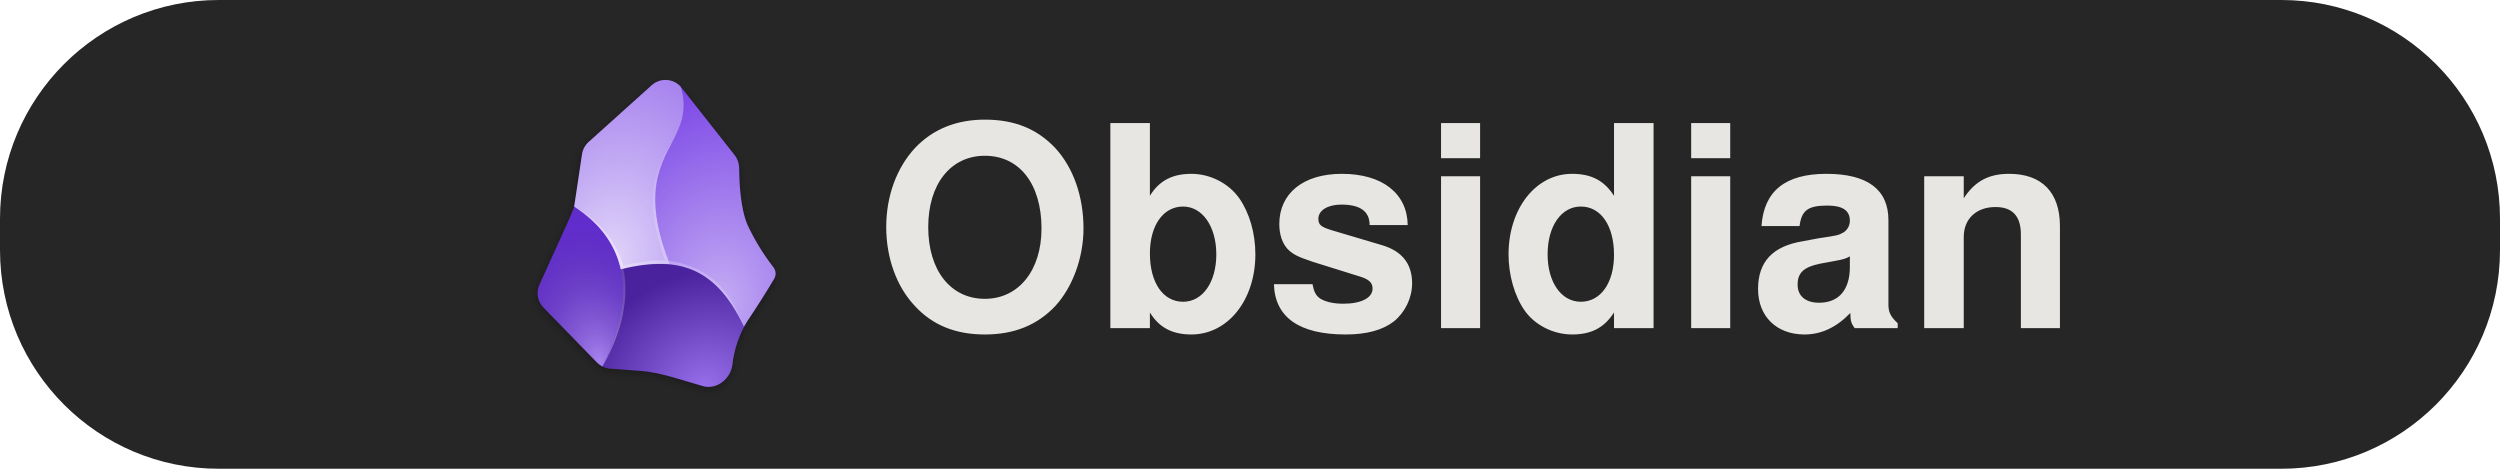
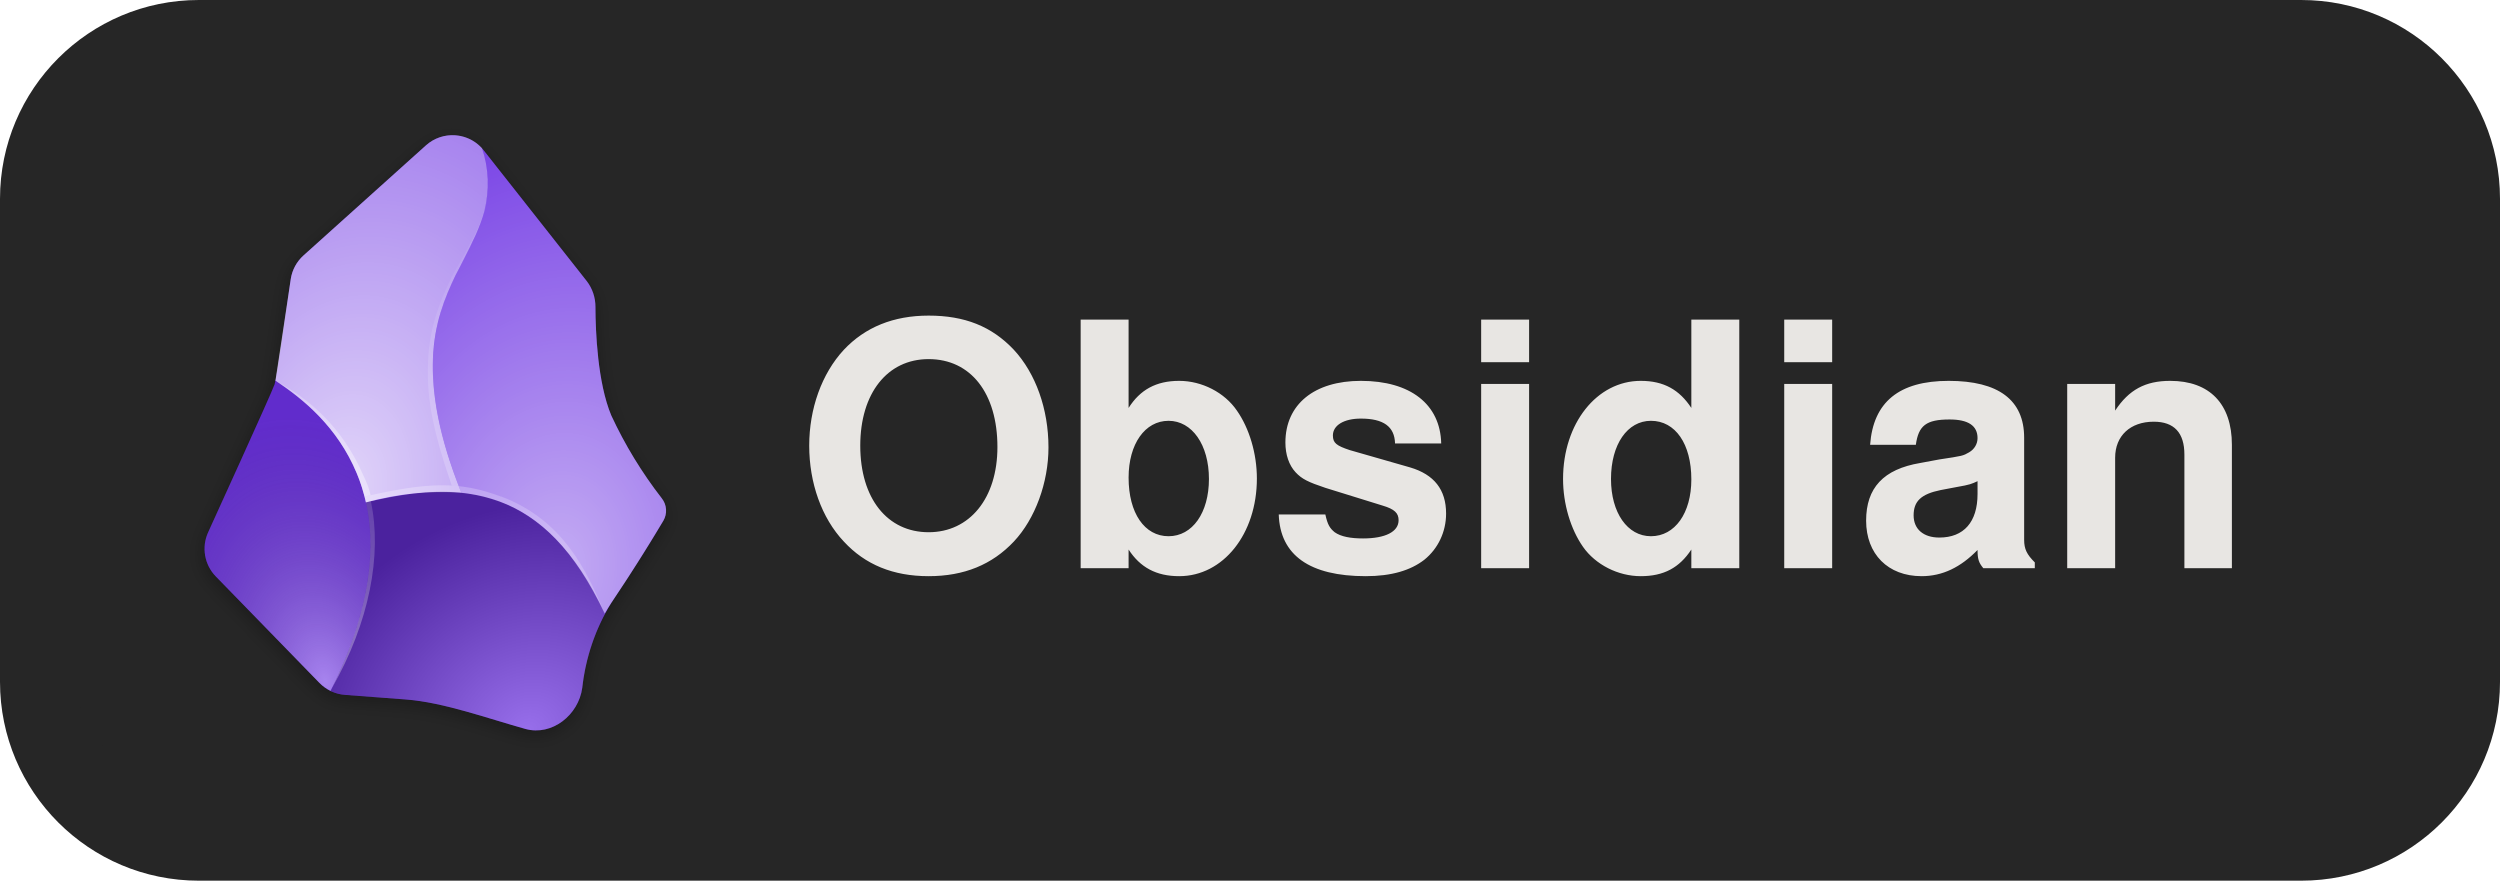
- <svg xmlns="http://www.w3.org/2000/svg" id="custom-logo" width="80" height="15" viewBox="0 0 80 15" fill="none">
+ <svg xmlns="http://www.w3.org/2000/svg" id="custom-logo" width="88" height="31" viewBox="0 0 88 31" fill="none">
  <defs>
    <radialGradient id="b" cx="0" cy="0" r="1" gradientUnits="userSpaceOnUse" gradientTransform="matrix(-48 -185 123 -32 179 429.7)">
      <stop stop-color="#fff" stop-opacity=".4" />
      <stop offset="1" stop-opacity=".1" />
    </radialGradient>
    <radialGradient id="c" cx="0" cy="0" r="1" gradientUnits="userSpaceOnUse" gradientTransform="matrix(41 -310 229 30 341.6 351.3)">
      <stop stop-color="#fff" stop-opacity=".6" />
      <stop offset="1" stop-color="#fff" stop-opacity=".1" />
    </radialGradient>
    <radialGradient id="d" cx="0" cy="0" r="1" gradientUnits="userSpaceOnUse" gradientTransform="matrix(57 -261 178 39 190.5 296.3)">
      <stop stop-color="#fff" stop-opacity=".8" />
      <stop offset="1" stop-color="#fff" stop-opacity=".4" />
    </radialGradient>
    <radialGradient id="e" cx="0" cy="0" r="1" gradientUnits="userSpaceOnUse" gradientTransform="matrix(-79 -133 153 -90 321.4 464.2)">
      <stop stop-color="#fff" stop-opacity=".3" />
      <stop offset="1" stop-opacity=".3" />
    </radialGradient>
    <radialGradient id="f" cx="0" cy="0" r="1" gradientUnits="userSpaceOnUse" gradientTransform="matrix(-29 136 -92 -20 300.7 149.9)">
      <stop stop-color="#fff" stop-opacity="0" />
      <stop offset="1" stop-color="#fff" stop-opacity=".2" />
    </radialGradient>
    <radialGradient id="g" cx="0" cy="0" r="1" gradientUnits="userSpaceOnUse" gradientTransform="matrix(72 73 -155 153 137.8 225.2)">
      <stop stop-color="#fff" stop-opacity=".2" />
      <stop offset="1" stop-color="#fff" stop-opacity=".4" />
    </radialGradient>
    <radialGradient id="h" cx="0" cy="0" r="1" gradientUnits="userSpaceOnUse" gradientTransform="matrix(20 118 -251 43 215.1 273.7)">
      <stop stop-color="#fff" stop-opacity=".1" />
      <stop offset="1" stop-color="#fff" stop-opacity=".3" />
    </radialGradient>
    <radialGradient id="i" cx="0" cy="0" r="1" gradientUnits="userSpaceOnUse" gradientTransform="matrix(-162 -85 268 -510 374.4 371.7)">
      <stop stop-color="#fff" stop-opacity=".2" />
      <stop offset=".5" stop-color="#fff" stop-opacity=".2" />
      <stop offset="1" stop-color="#fff" stop-opacity=".3" />
    </radialGradient>
    <filter id="a" x="80.1" y="37" width="351.1" height="443.2" filterUnits="userSpaceOnUse" color-interpolation-filters="sRGB">
      <feFlood flood-opacity="0" result="BackgroundImageFix" />
      <feBlend in="SourceGraphic" in2="BackgroundImageFix" result="shape" />
      <feGaussianBlur stdDeviation="6.5" result="effect1_foregroundBlur_744_9191" />
    </filter>
  </defs>
-   <rect x="0" y="0" width="80" height="15" rx="7" fill="#262626" />
-   <g transform="translate(15,1.5) scale(0.0234375)">
+   <rect x="0" y="0" width="88" height="31" rx="7" fill="#262626" />
+   <g transform="translate(2.5, 2.5) scale(0.05)">
    <rect id="logo-bg" fill="#262626" width="512" height="512" rx="100" />
    <g filter="url(#a)">
      <path d="M359.2 437.5c-2.6 19-21.3 33.9-40 28.7-26.5-7.2-57.2-18.6-84.8-20.7l-42.4-3.2a28 28 0 0 1-18-8.3l-73-74.8a27.7 27.7 0 0 1-5.4-30.7s45-98.6 46.8-103.7c1.6-5.1 7.8-49.9 11.4-73.9a28 28 0 0 1 9-16.5L249 57.2a28 28 0 0 1 40.6 3.4l72.6 91.6a29.5 29.5 0 0 1 6.2 18.3c0 17.3 1.5 53 11.2 76a301.3 301.3 0 0 0 35.6 58.2 14 14 0 0 1 1 15.6c-6.3 10.7-18.9 31.3-36.6 57.6a142.2 142.2 0 0 0-20.5 59.6Z" fill="#000" fill-opacity=".3" />
    </g>
    <path id="arrow" d="M359.9 434.3c-2.6 19.1-21.3 34-40 28.9-26.4-7.3-57-18.7-84.7-20.8l-42.3-3.2a27.9 27.9 0 0 1-18-8.4l-73-75a27.9 27.9 0 0 1-5.4-31s45.1-99 46.8-104.2c1.7-5.1 7.8-50 11.4-74.2a28 28 0 0 1 9-16.6l86.2-77.5a28 28 0 0 1 40.6 3.5l72.5 92a29.7 29.7 0 0 1 6.2 18.3c0 17.4 1.5 53.2 11.1 76.3a303 303 0 0 0 35.6 58.5 14 14 0 0 1 1.1 15.7c-6.4 10.8-18.9 31.4-36.7 57.9a143.3 143.3 0 0 0-20.4 59.8Z" fill="#6C31E3" />
    <path d="M182.7 436.4c33.9-68.7 33-118 18.5-153-13.2-32.4-37.9-52.8-57.3-65.5-.4 1.9-1 3.7-1.8 5.4L96.5 324.8a27.9 27.9 0 0 0 5.5 31l72.9 75c2.3 2.3 5 4.2 7.8 5.6Z" fill="url(#b)" />
    <path d="M274.9 297c9.1.9 18 2.9 26.8 6.1 27.8 10.4 53.1 33.8 74 78.9 1.5-2.6 3-5.1 4.6-7.5a1222 1222 0 0 0 36.7-57.9 14 14 0 0 0-1-15.7 303 303 0 0 1-35.7-58.5c-9.6-23-11-58.9-11.1-76.3 0-6.6-2.1-13.1-6.2-18.3l-72.5-92-1.2-1.5c5.3 17.5 5 31.5 1.7 44.2-3 11.8-8.6 22.5-14.5 33.8-2 3.8-4 7.7-5.9 11.7a140 140 0 0 0-15.8 58c-1 24.2 3.9 54.5 20 95Z" fill="url(#c)" />
    <path d="M274.8 297c-16.1-40.5-21-70.8-20-95 1-24 8-42 15.8-58l6-11.7c5.8-11.3 11.3-22 14.4-33.8a78.5 78.5 0 0 0-1.7-44.2 28 28 0 0 0-39.4-2l-86.2 77.5a28 28 0 0 0-9 16.6L144.2 216c0 .7-.2 1.3-.3 2 19.4 12.6 44 33 57.3 65.3 2.6 6.4 4.8 13.1 6.4 20.4a200 200 0 0 1 67.2-6.8Z" fill="url(#d)" />
    <path d="M320 463.2c18.6 5.1 37.3-9.8 39.9-29a153 153 0 0 1 15.9-52.2c-21-45.1-46.3-68.5-74-78.9-29.5-11-61.6-7.3-94.2.6 7.3 33.1 3 76.4-24.8 132.7 3.1 1.6 6.6 2.5 10.1 2.8l43.9 3.3c23.8 1.7 59.3 14 83.2 20.7Z" fill="url(#e)" />
    <path fill-rule="evenodd" clip-rule="evenodd" d="M255 200.5c-1.1 24 1.9 51.4 18 91.8l-5-.5c-14.5-42.1-17.7-63.7-16.6-88 1-24.3 8.9-43 16.7-59 2-4 6.6-11.5 8.6-15.3 5.8-11.3 9.7-17.2 13-27.5 4.8-14.4 3.8-21.2 3.2-28 3.7 24.5-10.4 45.8-21 67.5a145 145 0 0 0-17 59Z" fill="url(#f)" />
    <path fill-rule="evenodd" clip-rule="evenodd" d="M206 285.1c2 4.4 3.7 8 4.9 13.5l-4.3 1c-1.7-6.4-3-11-5.5-16.5-14.6-34.3-38-52-57-65 23 12.4 46.7 31.9 61.9 67Z" fill="url(#g)" />
    <path fill-rule="evenodd" clip-rule="evenodd" d="M211.1 303c8 37.5-1 85.2-27.5 131.6 22.2-46 33-90.1 24-131l3.5-.7Z" fill="url(#h)" />
    <path fill-rule="evenodd" clip-rule="evenodd" d="M302.7 299.5c43.5 16.3 60.3 52 72.8 81.9-15.5-31.2-37-65.7-74.4-78.5-28.4-9.8-52.4-8.6-93.5.7l-.9-4c43.6-10 66.4-11.2 96 0Z" fill="url(#i)" />
  </g>
-   <text x="28" y="10.5" font-family="-apple-system,'Segoe UI',Helvetica,Arial,sans-serif" font-size="9" font-weight="700" fill="#e8e6e3">Obsidian</text>
+   <text x="28" y="20" font-family="-apple-system,'Segoe UI',Helvetica,Arial,sans-serif" font-size="12" font-weight="700" fill="#e8e6e3">Obsidian</text>
</svg>
